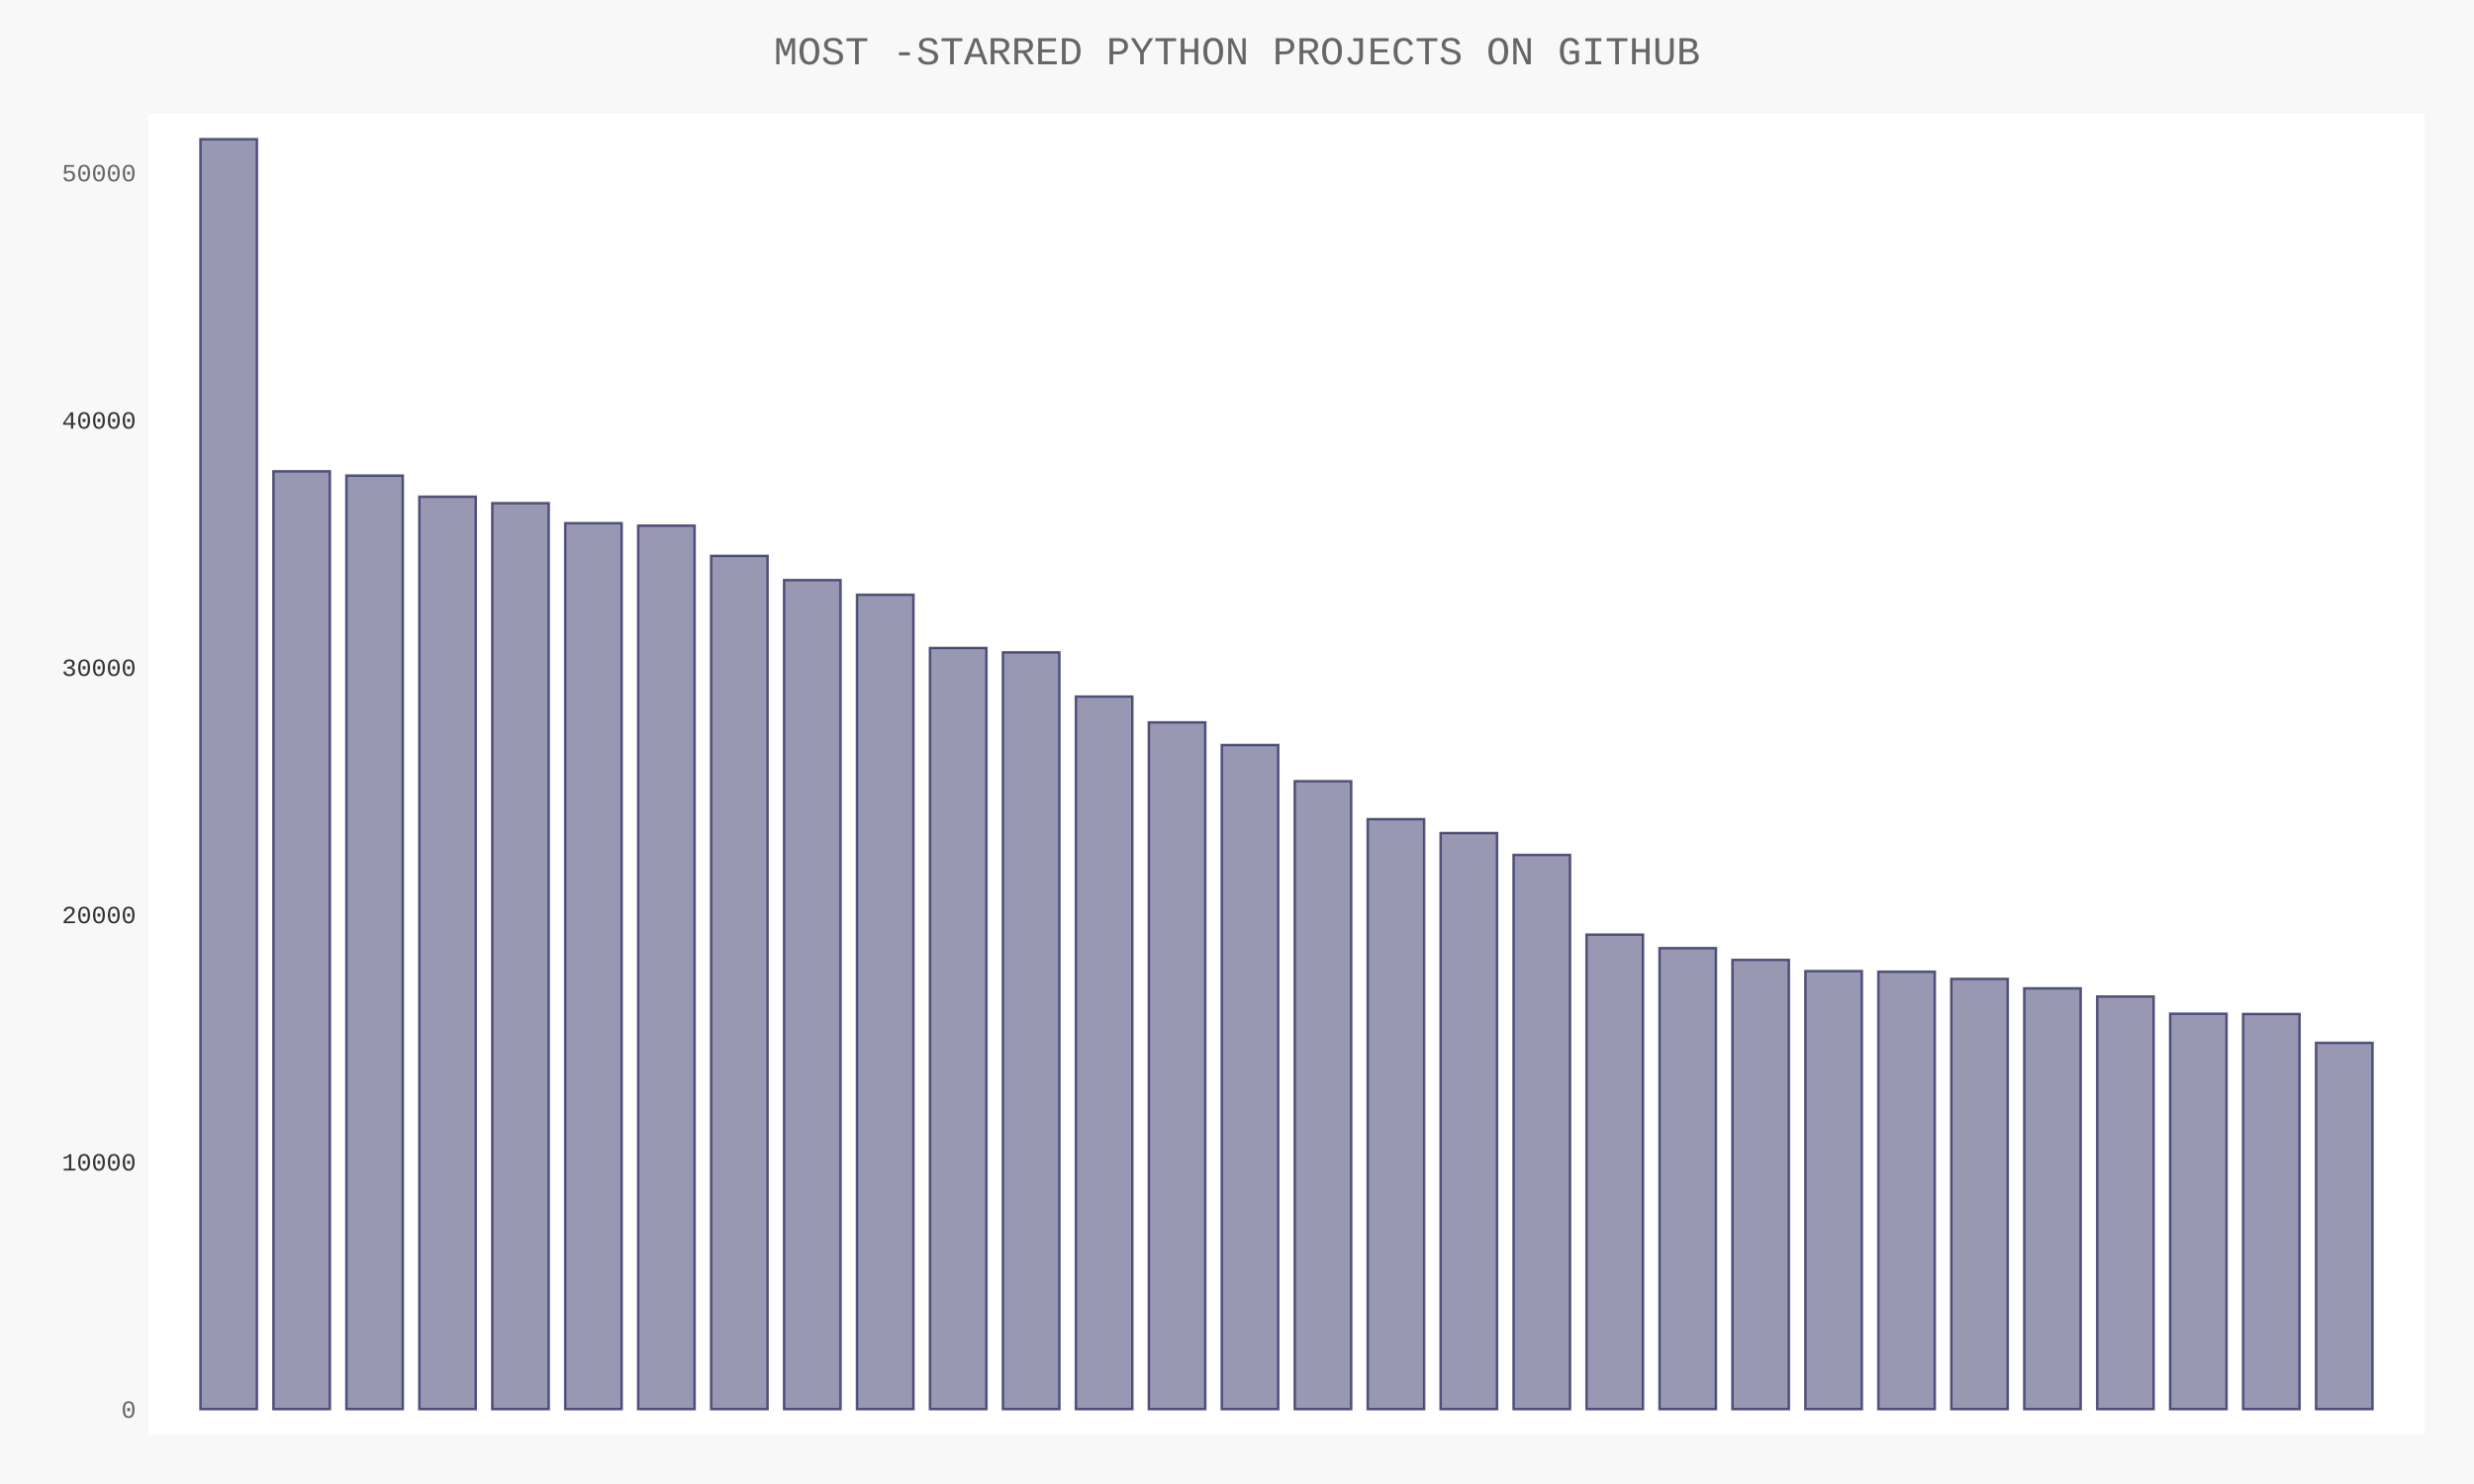
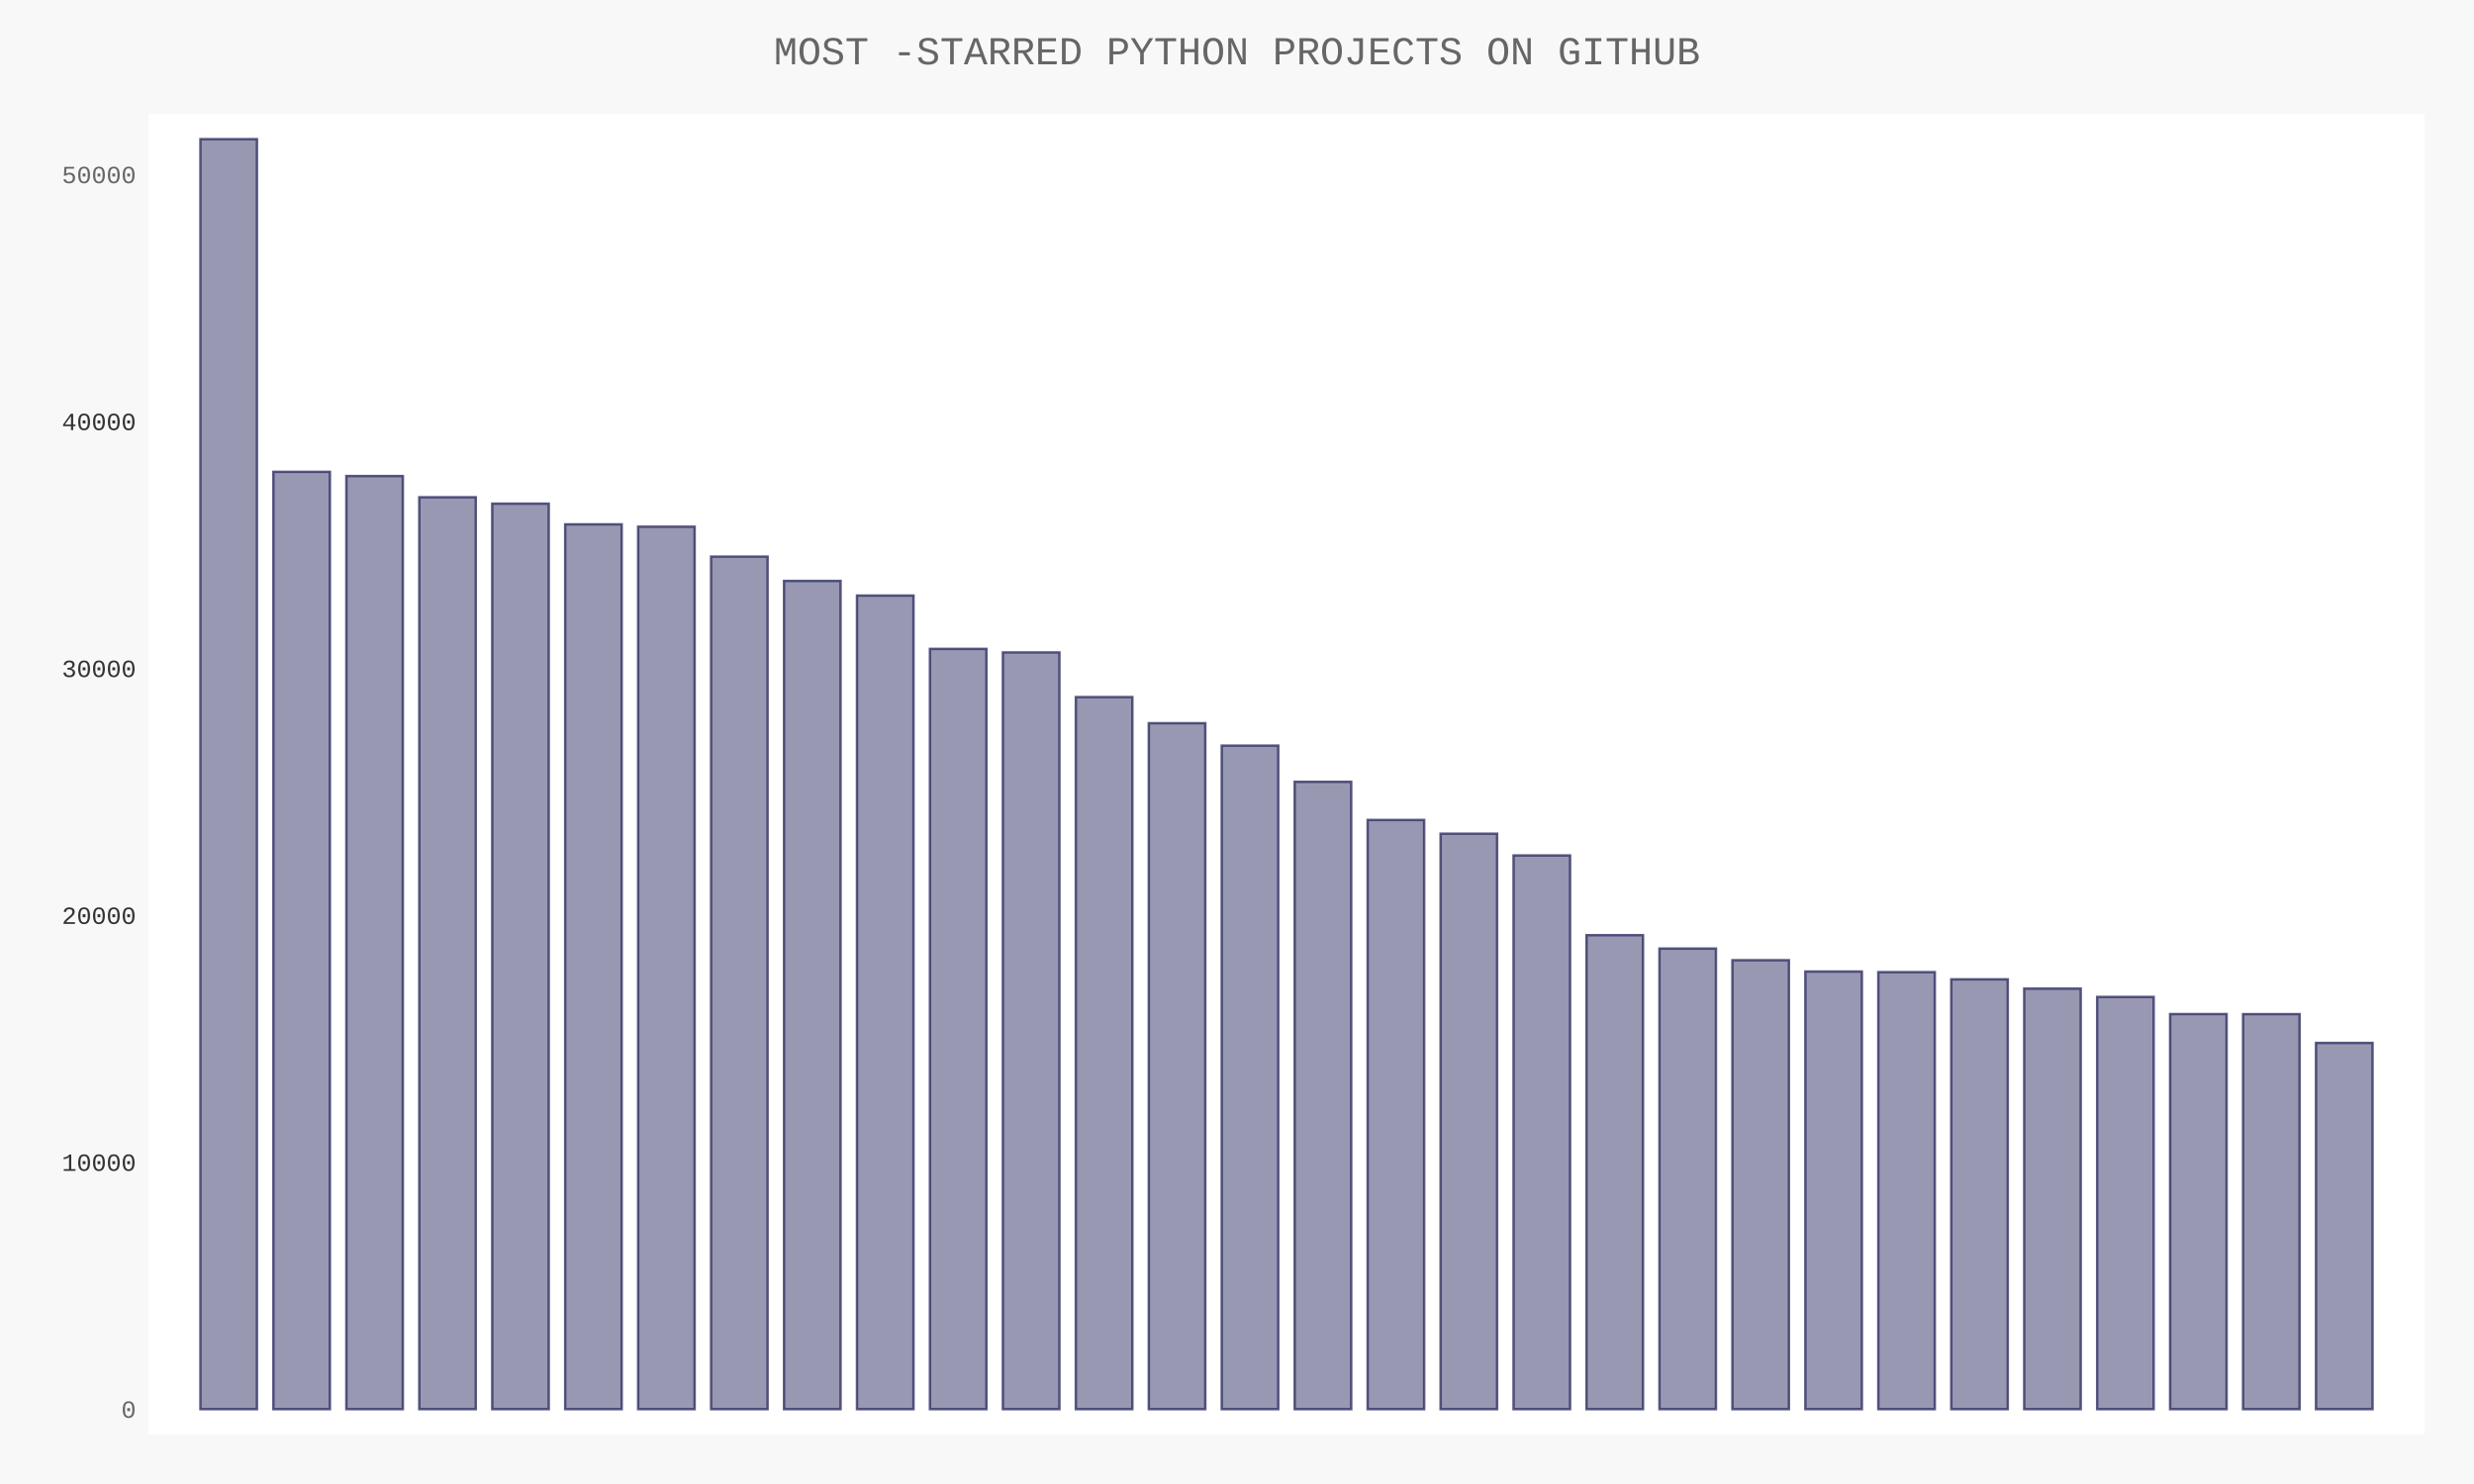
- <svg xmlns="http://www.w3.org/2000/svg" class="pygal-chart" id="chart-1fa07712-3767-400c-8571-bf82e25cd127" viewBox="0 0 1000 600">
+ <svg xmlns="http://www.w3.org/2000/svg" class="pygal-chart" id="chart-be41d2c6-732c-49e4-ae31-0a65d4f7af07" viewBox="0 0 1000 600">
  <defs>
-     <style type="text/css">#chart-1fa07712-3767-400c-8571-bf82e25cd127{-webkit-user-select:none;-webkit-font-smoothing:antialiased;font-family:Consolas,"Liberation Mono",Menlo,Courier,monospace}#chart-1fa07712-3767-400c-8571-bf82e25cd127 .title{font-family:Consolas,"Liberation Mono",Menlo,Courier,monospace;font-size:16px}#chart-1fa07712-3767-400c-8571-bf82e25cd127 .legends .legend text{font-family:Consolas,"Liberation Mono",Menlo,Courier,monospace;font-size:14px}#chart-1fa07712-3767-400c-8571-bf82e25cd127 .axis text{font-family:Consolas,"Liberation Mono",Menlo,Courier,monospace;font-size:10px}#chart-1fa07712-3767-400c-8571-bf82e25cd127 .axis text.major{font-family:Consolas,"Liberation Mono",Menlo,Courier,monospace;font-size:10px}#chart-1fa07712-3767-400c-8571-bf82e25cd127 .text-overlay text.value{font-family:Consolas,"Liberation Mono",Menlo,Courier,monospace;font-size:16px}#chart-1fa07712-3767-400c-8571-bf82e25cd127 .text-overlay text.label{font-family:Consolas,"Liberation Mono",Menlo,Courier,monospace;font-size:10px}#chart-1fa07712-3767-400c-8571-bf82e25cd127 .tooltip{font-family:Consolas,"Liberation Mono",Menlo,Courier,monospace;font-size:14px}#chart-1fa07712-3767-400c-8571-bf82e25cd127 text.no_data{font-family:Consolas,"Liberation Mono",Menlo,Courier,monospace;font-size:64px}
- #chart-1fa07712-3767-400c-8571-bf82e25cd127{background-color:#f8f8f8}#chart-1fa07712-3767-400c-8571-bf82e25cd127 path,#chart-1fa07712-3767-400c-8571-bf82e25cd127 line,#chart-1fa07712-3767-400c-8571-bf82e25cd127 rect,#chart-1fa07712-3767-400c-8571-bf82e25cd127 circle{-webkit-transition:250ms ease-in;-moz-transition:250ms ease-in;transition:250ms ease-in}#chart-1fa07712-3767-400c-8571-bf82e25cd127 .graph &gt; .background{fill:#f8f8f8}#chart-1fa07712-3767-400c-8571-bf82e25cd127 .plot &gt; .background{fill:#ffffff}#chart-1fa07712-3767-400c-8571-bf82e25cd127 .graph{fill:#333}#chart-1fa07712-3767-400c-8571-bf82e25cd127 text.no_data{fill:#666}#chart-1fa07712-3767-400c-8571-bf82e25cd127 .title{fill:#666}#chart-1fa07712-3767-400c-8571-bf82e25cd127 .legends .legend text{fill:#333}#chart-1fa07712-3767-400c-8571-bf82e25cd127 .legends .legend:hover text{fill:#666}#chart-1fa07712-3767-400c-8571-bf82e25cd127 .axis .line{stroke:#666}#chart-1fa07712-3767-400c-8571-bf82e25cd127 .axis .guide.line{stroke:rgba(0,0,0,0.5)}#chart-1fa07712-3767-400c-8571-bf82e25cd127 .axis .major.line{stroke:#333}#chart-1fa07712-3767-400c-8571-bf82e25cd127 .axis text.major{fill:#666}#chart-1fa07712-3767-400c-8571-bf82e25cd127 .axis.y .guides:hover .guide.line,#chart-1fa07712-3767-400c-8571-bf82e25cd127 .line-graph .axis.x .guides:hover .guide.line,#chart-1fa07712-3767-400c-8571-bf82e25cd127 .stackedline-graph .axis.x .guides:hover .guide.line,#chart-1fa07712-3767-400c-8571-bf82e25cd127 .xy-graph .axis.x .guides:hover .guide.line{stroke:#666}#chart-1fa07712-3767-400c-8571-bf82e25cd127 .axis .guides:hover text{fill:#666}#chart-1fa07712-3767-400c-8571-bf82e25cd127 .reactive{fill-opacity:.5;stroke-opacity:.8}#chart-1fa07712-3767-400c-8571-bf82e25cd127 .ci{stroke:#333}#chart-1fa07712-3767-400c-8571-bf82e25cd127 .reactive.active,#chart-1fa07712-3767-400c-8571-bf82e25cd127 .active .reactive{fill-opacity:.9;stroke-opacity:.9;stroke-width:4}#chart-1fa07712-3767-400c-8571-bf82e25cd127 .ci .reactive.active{stroke-width:1.5}#chart-1fa07712-3767-400c-8571-bf82e25cd127 .series text{fill:#666}#chart-1fa07712-3767-400c-8571-bf82e25cd127 .tooltip rect{fill:#ffffff;stroke:#666;-webkit-transition:opacity 250ms ease-in;-moz-transition:opacity 250ms ease-in;transition:opacity 250ms ease-in}#chart-1fa07712-3767-400c-8571-bf82e25cd127 .tooltip .label{fill:#333}#chart-1fa07712-3767-400c-8571-bf82e25cd127 .tooltip .label{fill:#333}#chart-1fa07712-3767-400c-8571-bf82e25cd127 .tooltip .legend{font-size:.8em;fill:rgba(0,0,0,0.5)}#chart-1fa07712-3767-400c-8571-bf82e25cd127 .tooltip .x_label{font-size:.6em;fill:#666}#chart-1fa07712-3767-400c-8571-bf82e25cd127 .tooltip .xlink{font-size:.5em;text-decoration:underline}#chart-1fa07712-3767-400c-8571-bf82e25cd127 .tooltip .value{font-size:1.5em}#chart-1fa07712-3767-400c-8571-bf82e25cd127 .bound{font-size:.5em}#chart-1fa07712-3767-400c-8571-bf82e25cd127 .max-value{font-size:.75em;fill:rgba(0,0,0,0.5)}#chart-1fa07712-3767-400c-8571-bf82e25cd127 .map-element{fill:#ffffff;stroke:rgba(0,0,0,0.5) !important}#chart-1fa07712-3767-400c-8571-bf82e25cd127 .map-element .reactive{fill-opacity:inherit;stroke-opacity:inherit}#chart-1fa07712-3767-400c-8571-bf82e25cd127 .color-0,#chart-1fa07712-3767-400c-8571-bf82e25cd127 .color-0 a:visited{stroke:#333366;fill:#333366}#chart-1fa07712-3767-400c-8571-bf82e25cd127 .text-overlay .color-0 text{fill:black}
- #chart-1fa07712-3767-400c-8571-bf82e25cd127 text.no_data{text-anchor:middle}#chart-1fa07712-3767-400c-8571-bf82e25cd127 .guide.line{fill:none}#chart-1fa07712-3767-400c-8571-bf82e25cd127 .centered{text-anchor:middle}#chart-1fa07712-3767-400c-8571-bf82e25cd127 .title{text-anchor:middle}#chart-1fa07712-3767-400c-8571-bf82e25cd127 .legends .legend text{fill-opacity:1}#chart-1fa07712-3767-400c-8571-bf82e25cd127 .axis.x text{text-anchor:middle}#chart-1fa07712-3767-400c-8571-bf82e25cd127 .axis.x:not(.web) text[transform]{text-anchor:start}#chart-1fa07712-3767-400c-8571-bf82e25cd127 .axis.x:not(.web) text[transform].backwards{text-anchor:end}#chart-1fa07712-3767-400c-8571-bf82e25cd127 .axis.y text{text-anchor:end}#chart-1fa07712-3767-400c-8571-bf82e25cd127 .axis.y text[transform].backwards{text-anchor:start}#chart-1fa07712-3767-400c-8571-bf82e25cd127 .axis.y2 text{text-anchor:start}#chart-1fa07712-3767-400c-8571-bf82e25cd127 .axis.y2 text[transform].backwards{text-anchor:end}#chart-1fa07712-3767-400c-8571-bf82e25cd127 .axis .guide.line{stroke-dasharray:4,4}#chart-1fa07712-3767-400c-8571-bf82e25cd127 .axis .major.guide.line{stroke-dasharray:6,6}#chart-1fa07712-3767-400c-8571-bf82e25cd127 .horizontal .axis.y .guide.line,#chart-1fa07712-3767-400c-8571-bf82e25cd127 .horizontal .axis.y2 .guide.line,#chart-1fa07712-3767-400c-8571-bf82e25cd127 .vertical .axis.x .guide.line{opacity:0}#chart-1fa07712-3767-400c-8571-bf82e25cd127 .horizontal .axis.always_show .guide.line,#chart-1fa07712-3767-400c-8571-bf82e25cd127 .vertical .axis.always_show .guide.line{opacity:1 !important}#chart-1fa07712-3767-400c-8571-bf82e25cd127 .axis.y .guides:hover .guide.line,#chart-1fa07712-3767-400c-8571-bf82e25cd127 .axis.y2 .guides:hover .guide.line,#chart-1fa07712-3767-400c-8571-bf82e25cd127 .axis.x .guides:hover .guide.line{opacity:1}#chart-1fa07712-3767-400c-8571-bf82e25cd127 .axis .guides:hover text{opacity:1}#chart-1fa07712-3767-400c-8571-bf82e25cd127 .nofill{fill:none}#chart-1fa07712-3767-400c-8571-bf82e25cd127 .subtle-fill{fill-opacity:.2}#chart-1fa07712-3767-400c-8571-bf82e25cd127 .dot{stroke-width:1px;fill-opacity:1}#chart-1fa07712-3767-400c-8571-bf82e25cd127 .dot.active{stroke-width:5px}#chart-1fa07712-3767-400c-8571-bf82e25cd127 .dot.negative{fill:transparent}#chart-1fa07712-3767-400c-8571-bf82e25cd127 text,#chart-1fa07712-3767-400c-8571-bf82e25cd127 tspan{stroke:none !important}#chart-1fa07712-3767-400c-8571-bf82e25cd127 .series text.active{opacity:1}#chart-1fa07712-3767-400c-8571-bf82e25cd127 .tooltip rect{fill-opacity:.95;stroke-width:.5}#chart-1fa07712-3767-400c-8571-bf82e25cd127 .tooltip text{fill-opacity:1}#chart-1fa07712-3767-400c-8571-bf82e25cd127 .showable{visibility:hidden}#chart-1fa07712-3767-400c-8571-bf82e25cd127 .showable.shown{visibility:visible}#chart-1fa07712-3767-400c-8571-bf82e25cd127 .gauge-background{fill:rgba(229,229,229,1);stroke:none}#chart-1fa07712-3767-400c-8571-bf82e25cd127 .bg-lines{stroke:#f8f8f8;stroke-width:2px}</style>
+     <style type="text/css">#chart-be41d2c6-732c-49e4-ae31-0a65d4f7af07{-webkit-user-select:none;-webkit-font-smoothing:antialiased;font-family:Consolas,"Liberation Mono",Menlo,Courier,monospace}#chart-be41d2c6-732c-49e4-ae31-0a65d4f7af07 .title{font-family:Consolas,"Liberation Mono",Menlo,Courier,monospace;font-size:16px}#chart-be41d2c6-732c-49e4-ae31-0a65d4f7af07 .legends .legend text{font-family:Consolas,"Liberation Mono",Menlo,Courier,monospace;font-size:14px}#chart-be41d2c6-732c-49e4-ae31-0a65d4f7af07 .axis text{font-family:Consolas,"Liberation Mono",Menlo,Courier,monospace;font-size:10px}#chart-be41d2c6-732c-49e4-ae31-0a65d4f7af07 .axis text.major{font-family:Consolas,"Liberation Mono",Menlo,Courier,monospace;font-size:10px}#chart-be41d2c6-732c-49e4-ae31-0a65d4f7af07 .text-overlay text.value{font-family:Consolas,"Liberation Mono",Menlo,Courier,monospace;font-size:16px}#chart-be41d2c6-732c-49e4-ae31-0a65d4f7af07 .text-overlay text.label{font-family:Consolas,"Liberation Mono",Menlo,Courier,monospace;font-size:10px}#chart-be41d2c6-732c-49e4-ae31-0a65d4f7af07 .tooltip{font-family:Consolas,"Liberation Mono",Menlo,Courier,monospace;font-size:14px}#chart-be41d2c6-732c-49e4-ae31-0a65d4f7af07 text.no_data{font-family:Consolas,"Liberation Mono",Menlo,Courier,monospace;font-size:64px}
+ #chart-be41d2c6-732c-49e4-ae31-0a65d4f7af07{background-color:#f8f8f8}#chart-be41d2c6-732c-49e4-ae31-0a65d4f7af07 path,#chart-be41d2c6-732c-49e4-ae31-0a65d4f7af07 line,#chart-be41d2c6-732c-49e4-ae31-0a65d4f7af07 rect,#chart-be41d2c6-732c-49e4-ae31-0a65d4f7af07 circle{-webkit-transition:250ms ease-in;-moz-transition:250ms ease-in;transition:250ms ease-in}#chart-be41d2c6-732c-49e4-ae31-0a65d4f7af07 .graph &gt; .background{fill:#f8f8f8}#chart-be41d2c6-732c-49e4-ae31-0a65d4f7af07 .plot &gt; .background{fill:#ffffff}#chart-be41d2c6-732c-49e4-ae31-0a65d4f7af07 .graph{fill:#333}#chart-be41d2c6-732c-49e4-ae31-0a65d4f7af07 text.no_data{fill:#666}#chart-be41d2c6-732c-49e4-ae31-0a65d4f7af07 .title{fill:#666}#chart-be41d2c6-732c-49e4-ae31-0a65d4f7af07 .legends .legend text{fill:#333}#chart-be41d2c6-732c-49e4-ae31-0a65d4f7af07 .legends .legend:hover text{fill:#666}#chart-be41d2c6-732c-49e4-ae31-0a65d4f7af07 .axis .line{stroke:#666}#chart-be41d2c6-732c-49e4-ae31-0a65d4f7af07 .axis .guide.line{stroke:rgba(0,0,0,0.5)}#chart-be41d2c6-732c-49e4-ae31-0a65d4f7af07 .axis .major.line{stroke:#333}#chart-be41d2c6-732c-49e4-ae31-0a65d4f7af07 .axis text.major{fill:#666}#chart-be41d2c6-732c-49e4-ae31-0a65d4f7af07 .axis.y .guides:hover .guide.line,#chart-be41d2c6-732c-49e4-ae31-0a65d4f7af07 .line-graph .axis.x .guides:hover .guide.line,#chart-be41d2c6-732c-49e4-ae31-0a65d4f7af07 .stackedline-graph .axis.x .guides:hover .guide.line,#chart-be41d2c6-732c-49e4-ae31-0a65d4f7af07 .xy-graph .axis.x .guides:hover .guide.line{stroke:#666}#chart-be41d2c6-732c-49e4-ae31-0a65d4f7af07 .axis .guides:hover text{fill:#666}#chart-be41d2c6-732c-49e4-ae31-0a65d4f7af07 .reactive{fill-opacity:.5;stroke-opacity:.8}#chart-be41d2c6-732c-49e4-ae31-0a65d4f7af07 .ci{stroke:#333}#chart-be41d2c6-732c-49e4-ae31-0a65d4f7af07 .reactive.active,#chart-be41d2c6-732c-49e4-ae31-0a65d4f7af07 .active .reactive{fill-opacity:.9;stroke-opacity:.9;stroke-width:4}#chart-be41d2c6-732c-49e4-ae31-0a65d4f7af07 .ci .reactive.active{stroke-width:1.5}#chart-be41d2c6-732c-49e4-ae31-0a65d4f7af07 .series text{fill:#666}#chart-be41d2c6-732c-49e4-ae31-0a65d4f7af07 .tooltip rect{fill:#ffffff;stroke:#666;-webkit-transition:opacity 250ms ease-in;-moz-transition:opacity 250ms ease-in;transition:opacity 250ms ease-in}#chart-be41d2c6-732c-49e4-ae31-0a65d4f7af07 .tooltip .label{fill:#333}#chart-be41d2c6-732c-49e4-ae31-0a65d4f7af07 .tooltip .label{fill:#333}#chart-be41d2c6-732c-49e4-ae31-0a65d4f7af07 .tooltip .legend{font-size:.8em;fill:rgba(0,0,0,0.5)}#chart-be41d2c6-732c-49e4-ae31-0a65d4f7af07 .tooltip .x_label{font-size:.6em;fill:#666}#chart-be41d2c6-732c-49e4-ae31-0a65d4f7af07 .tooltip .xlink{font-size:.5em;text-decoration:underline}#chart-be41d2c6-732c-49e4-ae31-0a65d4f7af07 .tooltip .value{font-size:1.5em}#chart-be41d2c6-732c-49e4-ae31-0a65d4f7af07 .bound{font-size:.5em}#chart-be41d2c6-732c-49e4-ae31-0a65d4f7af07 .max-value{font-size:.75em;fill:rgba(0,0,0,0.5)}#chart-be41d2c6-732c-49e4-ae31-0a65d4f7af07 .map-element{fill:#ffffff;stroke:rgba(0,0,0,0.5) !important}#chart-be41d2c6-732c-49e4-ae31-0a65d4f7af07 .map-element .reactive{fill-opacity:inherit;stroke-opacity:inherit}#chart-be41d2c6-732c-49e4-ae31-0a65d4f7af07 .color-0,#chart-be41d2c6-732c-49e4-ae31-0a65d4f7af07 .color-0 a:visited{stroke:#333366;fill:#333366}#chart-be41d2c6-732c-49e4-ae31-0a65d4f7af07 .text-overlay .color-0 text{fill:black}
+ #chart-be41d2c6-732c-49e4-ae31-0a65d4f7af07 text.no_data{text-anchor:middle}#chart-be41d2c6-732c-49e4-ae31-0a65d4f7af07 .guide.line{fill:none}#chart-be41d2c6-732c-49e4-ae31-0a65d4f7af07 .centered{text-anchor:middle}#chart-be41d2c6-732c-49e4-ae31-0a65d4f7af07 .title{text-anchor:middle}#chart-be41d2c6-732c-49e4-ae31-0a65d4f7af07 .legends .legend text{fill-opacity:1}#chart-be41d2c6-732c-49e4-ae31-0a65d4f7af07 .axis.x text{text-anchor:middle}#chart-be41d2c6-732c-49e4-ae31-0a65d4f7af07 .axis.x:not(.web) text[transform]{text-anchor:start}#chart-be41d2c6-732c-49e4-ae31-0a65d4f7af07 .axis.x:not(.web) text[transform].backwards{text-anchor:end}#chart-be41d2c6-732c-49e4-ae31-0a65d4f7af07 .axis.y text{text-anchor:end}#chart-be41d2c6-732c-49e4-ae31-0a65d4f7af07 .axis.y text[transform].backwards{text-anchor:start}#chart-be41d2c6-732c-49e4-ae31-0a65d4f7af07 .axis.y2 text{text-anchor:start}#chart-be41d2c6-732c-49e4-ae31-0a65d4f7af07 .axis.y2 text[transform].backwards{text-anchor:end}#chart-be41d2c6-732c-49e4-ae31-0a65d4f7af07 .axis .guide.line{stroke-dasharray:4,4}#chart-be41d2c6-732c-49e4-ae31-0a65d4f7af07 .axis .major.guide.line{stroke-dasharray:6,6}#chart-be41d2c6-732c-49e4-ae31-0a65d4f7af07 .horizontal .axis.y .guide.line,#chart-be41d2c6-732c-49e4-ae31-0a65d4f7af07 .horizontal .axis.y2 .guide.line,#chart-be41d2c6-732c-49e4-ae31-0a65d4f7af07 .vertical .axis.x .guide.line{opacity:0}#chart-be41d2c6-732c-49e4-ae31-0a65d4f7af07 .horizontal .axis.always_show .guide.line,#chart-be41d2c6-732c-49e4-ae31-0a65d4f7af07 .vertical .axis.always_show .guide.line{opacity:1 !important}#chart-be41d2c6-732c-49e4-ae31-0a65d4f7af07 .axis.y .guides:hover .guide.line,#chart-be41d2c6-732c-49e4-ae31-0a65d4f7af07 .axis.y2 .guides:hover .guide.line,#chart-be41d2c6-732c-49e4-ae31-0a65d4f7af07 .axis.x .guides:hover .guide.line{opacity:1}#chart-be41d2c6-732c-49e4-ae31-0a65d4f7af07 .axis .guides:hover text{opacity:1}#chart-be41d2c6-732c-49e4-ae31-0a65d4f7af07 .nofill{fill:none}#chart-be41d2c6-732c-49e4-ae31-0a65d4f7af07 .subtle-fill{fill-opacity:.2}#chart-be41d2c6-732c-49e4-ae31-0a65d4f7af07 .dot{stroke-width:1px;fill-opacity:1}#chart-be41d2c6-732c-49e4-ae31-0a65d4f7af07 .dot.active{stroke-width:5px}#chart-be41d2c6-732c-49e4-ae31-0a65d4f7af07 .dot.negative{fill:transparent}#chart-be41d2c6-732c-49e4-ae31-0a65d4f7af07 text,#chart-be41d2c6-732c-49e4-ae31-0a65d4f7af07 tspan{stroke:none !important}#chart-be41d2c6-732c-49e4-ae31-0a65d4f7af07 .series text.active{opacity:1}#chart-be41d2c6-732c-49e4-ae31-0a65d4f7af07 .tooltip rect{fill-opacity:.95;stroke-width:.5}#chart-be41d2c6-732c-49e4-ae31-0a65d4f7af07 .tooltip text{fill-opacity:1}#chart-be41d2c6-732c-49e4-ae31-0a65d4f7af07 .showable{visibility:hidden}#chart-be41d2c6-732c-49e4-ae31-0a65d4f7af07 .showable.shown{visibility:visible}#chart-be41d2c6-732c-49e4-ae31-0a65d4f7af07 .gauge-background{fill:rgba(229,229,229,1);stroke:none}#chart-be41d2c6-732c-49e4-ae31-0a65d4f7af07 .bg-lines{stroke:#f8f8f8;stroke-width:2px}</style>
  </defs>
  <g class="graph bar-graph vertical">
    <rect class="background" height="600" width="1000" x="0" y="0" />
    <g class="plot" transform="translate(60, 46)">
      <rect class="background" height="534" width="920.0" x="0" y="0" />
      <g class="axis y">
        <g class="guides">
          <text class="major" x="-5" y="527.231">0</text>
        </g>
        <g class="guides">
-           <text class="" x="-5" y="427.246">10000</text>
+           <text class="" x="-5" y="427.396">10000</text>
        </g>
        <g class="guides">
-           <text class="" x="-5" y="327.261">20000</text>
+           <text class="" x="-5" y="327.561">20000</text>
        </g>
        <g class="guides">
-           <text class="" x="-5" y="227.277">30000</text>
+           <text class="" x="-5" y="227.726">30000</text>
        </g>
        <g class="guides">
-           <text class="" x="-5" y="127.292">40000</text>
+           <text class="" x="-5" y="127.891">40000</text>
        </g>
        <g class="guides">
-           <text class="major" x="-5" y="27.307">50000</text>
+           <text class="major" x="-5" y="28.056">50000</text>
        </g>
      </g>
      <g class="series serie-0 color-0">
        <g class="bars">
          <g class="bar">
            <rect class="rect reactive tooltip-trigger" height="513.462" rx="0" ry="0" width="22.835" x="21.018" y="10.269" />
          </g>
          <g class="bar">
-             <rect class="rect reactive tooltip-trigger" height="379.182" rx="0" ry="0" width="22.835" x="50.506" y="144.549" />
+             <rect class="rect reactive tooltip-trigger" height="378.964" rx="0" ry="0" width="22.835" x="50.506" y="144.767" />
          </g>
          <g class="bar">
-             <rect class="rect reactive tooltip-trigger" height="377.442" rx="0" ry="0" width="22.835" x="79.993" y="146.288" />
+             <rect class="rect reactive tooltip-trigger" height="377.267" rx="0" ry="0" width="22.835" x="79.993" y="146.464" />
          </g>
          <g class="bar">
-             <rect class="rect reactive tooltip-trigger" height="368.914" rx="0" ry="0" width="22.835" x="109.48" y="154.817" />
+             <rect class="rect reactive tooltip-trigger" height="368.681" rx="0" ry="0" width="22.835" x="109.48" y="155.05" />
          </g>
          <g class="bar">
-             <rect class="rect reactive tooltip-trigger" height="366.304" rx="0" ry="0" width="22.835" x="138.967" y="157.427" />
+             <rect class="rect reactive tooltip-trigger" height="366.095" rx="0" ry="0" width="22.835" x="138.967" y="157.636" />
          </g>
          <g class="bar">
-             <rect class="rect reactive tooltip-trigger" height="358.215" rx="0" ry="0" width="22.835" x="168.454" y="165.516" />
+             <rect class="rect reactive tooltip-trigger" height="357.739" rx="0" ry="0" width="22.835" x="168.454" y="165.992" />
          </g>
          <g class="bar">
-             <rect class="rect reactive tooltip-trigger" height="357.215" rx="0" ry="0" width="22.835" x="197.942" y="166.515" />
+             <rect class="rect reactive tooltip-trigger" height="356.77" rx="0" ry="0" width="22.835" x="197.942" y="166.96" />
          </g>
          <g class="bar">
-             <rect class="rect reactive tooltip-trigger" height="344.987" rx="0" ry="0" width="22.835" x="227.429" y="178.743" />
+             <rect class="rect reactive tooltip-trigger" height="344.68" rx="0" ry="0" width="22.835" x="227.429" y="179.05" />
          </g>
          <g class="bar">
-             <rect class="rect reactive tooltip-trigger" height="335.209" rx="0" ry="0" width="22.835" x="256.916" y="188.522" />
+             <rect class="rect reactive tooltip-trigger" height="334.857" rx="0" ry="0" width="22.835" x="256.916" y="188.874" />
          </g>
          <g class="bar">
-             <rect class="rect reactive tooltip-trigger" height="329.27" rx="0" ry="0" width="22.835" x="286.403" y="194.461" />
+             <rect class="rect reactive tooltip-trigger" height="328.936" rx="0" ry="0" width="22.835" x="286.403" y="194.794" />
          </g>
          <g class="bar">
-             <rect class="rect reactive tooltip-trigger" height="307.763" rx="0" ry="0" width="22.835" x="315.89" y="215.968" />
+             <rect class="rect reactive tooltip-trigger" height="307.382" rx="0" ry="0" width="22.835" x="315.89" y="216.349" />
          </g>
          <g class="bar">
-             <rect class="rect reactive tooltip-trigger" height="305.983" rx="0" ry="0" width="22.835" x="345.377" y="217.748" />
+             <rect class="rect reactive tooltip-trigger" height="305.944" rx="0" ry="0" width="22.835" x="345.377" y="217.786" />
          </g>
          <g class="bar">
-             <rect class="rect reactive tooltip-trigger" height="288.106" rx="0" ry="0" width="22.835" x="374.865" y="235.625" />
+             <rect class="rect reactive tooltip-trigger" height="287.884" rx="0" ry="0" width="22.835" x="374.865" y="235.846" />
          </g>
          <g class="bar">
-             <rect class="rect reactive tooltip-trigger" height="277.678" rx="0" ry="0" width="22.835" x="404.352" y="246.053" />
+             <rect class="rect reactive tooltip-trigger" height="277.332" rx="0" ry="0" width="22.835" x="404.352" y="246.399" />
          </g>
          <g class="bar">
-             <rect class="rect reactive tooltip-trigger" height="268.529" rx="0" ry="0" width="22.835" x="433.839" y="255.202" />
+             <rect class="rect reactive tooltip-trigger" height="268.267" rx="0" ry="0" width="22.835" x="433.839" y="255.464" />
          </g>
          <g class="bar">
-             <rect class="rect reactive tooltip-trigger" height="253.891" rx="0" ry="0" width="22.835" x="463.326" y="269.84" />
+             <rect class="rect reactive tooltip-trigger" height="253.631" rx="0" ry="0" width="22.835" x="463.326" y="270.1" />
          </g>
          <g class="bar">
-             <rect class="rect reactive tooltip-trigger" height="238.544" rx="0" ry="0" width="22.835" x="492.813" y="285.187" />
+             <rect class="rect reactive tooltip-trigger" height="238.206" rx="0" ry="0" width="22.835" x="492.813" y="285.524" />
          </g>
          <g class="bar">
-             <rect class="rect reactive tooltip-trigger" height="232.924" rx="0" ry="0" width="22.835" x="522.301" y="290.806" />
+             <rect class="rect reactive tooltip-trigger" height="232.656" rx="0" ry="0" width="22.835" x="522.301" y="291.075" />
          </g>
          <g class="bar">
-             <rect class="rect reactive tooltip-trigger" height="224.086" rx="0" ry="0" width="22.835" x="551.788" y="299.645" />
+             <rect class="rect reactive tooltip-trigger" height="223.85" rx="0" ry="0" width="22.835" x="551.788" y="299.881" />
          </g>
          <g class="bar">
-             <rect class="rect reactive tooltip-trigger" height="191.861" rx="0" ry="0" width="22.835" x="581.275" y="331.87" />
+             <rect class="rect reactive tooltip-trigger" height="191.623" rx="0" ry="0" width="22.835" x="581.275" y="332.107" />
          </g>
          <g class="bar">
-             <rect class="rect reactive tooltip-trigger" height="186.402" rx="0" ry="0" width="22.835" x="610.762" y="337.329" />
+             <rect class="rect reactive tooltip-trigger" height="186.212" rx="0" ry="0" width="22.835" x="610.762" y="337.518" />
          </g>
          <g class="bar">
-             <rect class="rect reactive tooltip-trigger" height="181.652" rx="0" ry="0" width="22.835" x="640.249" y="342.079" />
+             <rect class="rect reactive tooltip-trigger" height="181.5" rx="0" ry="0" width="22.835" x="640.249" y="342.231" />
          </g>
          <g class="bar">
-             <rect class="rect reactive tooltip-trigger" height="177.113" rx="0" ry="0" width="22.835" x="669.736" y="346.618" />
+             <rect class="rect reactive tooltip-trigger" height="176.928" rx="0" ry="0" width="22.835" x="669.736" y="346.803" />
          </g>
          <g class="bar">
-             <rect class="rect reactive tooltip-trigger" height="176.873" rx="0" ry="0" width="22.835" x="699.224" y="346.858" />
+             <rect class="rect reactive tooltip-trigger" height="176.678" rx="0" ry="0" width="22.835" x="699.224" y="347.053" />
          </g>
          <g class="bar">
-             <rect class="rect reactive tooltip-trigger" height="173.953" rx="0" ry="0" width="22.835" x="728.711" y="349.777" />
+             <rect class="rect reactive tooltip-trigger" height="173.773" rx="0" ry="0" width="22.835" x="728.711" y="349.958" />
          </g>
          <g class="bar">
-             <rect class="rect reactive tooltip-trigger" height="170.144" rx="0" ry="0" width="22.835" x="758.198" y="353.587" />
+             <rect class="rect reactive tooltip-trigger" height="170.009" rx="0" ry="0" width="22.835" x="758.198" y="353.722" />
          </g>
          <g class="bar">
-             <rect class="rect reactive tooltip-trigger" height="166.835" rx="0" ry="0" width="22.835" x="787.685" y="356.896" />
+             <rect class="rect reactive tooltip-trigger" height="166.655" rx="0" ry="0" width="22.835" x="787.685" y="357.076" />
          </g>
          <g class="bar">
-             <rect class="rect reactive tooltip-trigger" height="159.886" rx="0" ry="0" width="22.835" x="817.172" y="363.845" />
+             <rect class="rect reactive tooltip-trigger" height="159.736" rx="0" ry="0" width="22.835" x="817.172" y="363.995" />
          </g>
          <g class="bar">
-             <rect class="rect reactive tooltip-trigger" height="159.776" rx="0" ry="0" width="22.835" x="846.659" y="363.955" />
+             <rect class="rect reactive tooltip-trigger" height="159.706" rx="0" ry="0" width="22.835" x="846.659" y="364.025" />
          </g>
          <g class="bar">
-             <rect class="rect reactive tooltip-trigger" height="148.107" rx="0" ry="0" width="22.835" x="876.147" y="375.623" />
+             <rect class="rect reactive tooltip-trigger" height="148.065" rx="0" ry="0" width="22.835" x="876.147" y="375.665" />
          </g>
        </g>
      </g>
    </g>
    <g class="titles">
      <text class="title plot_title" x="500.0" y="26">MOST -STARRED PYTHON PROJECTS ON GITHUB</text>
    </g>
    <g class="plot overlay" transform="translate(60, 46)">
      <g class="series serie-0 color-0" />
    </g>
    <g class="plot text-overlay" transform="translate(60, 46)">
      <g class="series serie-0 color-0" />
    </g>
    <g class="plot tooltip-overlay" transform="translate(60, 46)">
      <g class="tooltip" style="opacity: 0" transform="translate(0 0)">
        <rect class="tooltip-box" height="0" rx="0" ry="0" width="0" />
        <g class="text" />
      </g>
    </g>
  </g>
</svg>
